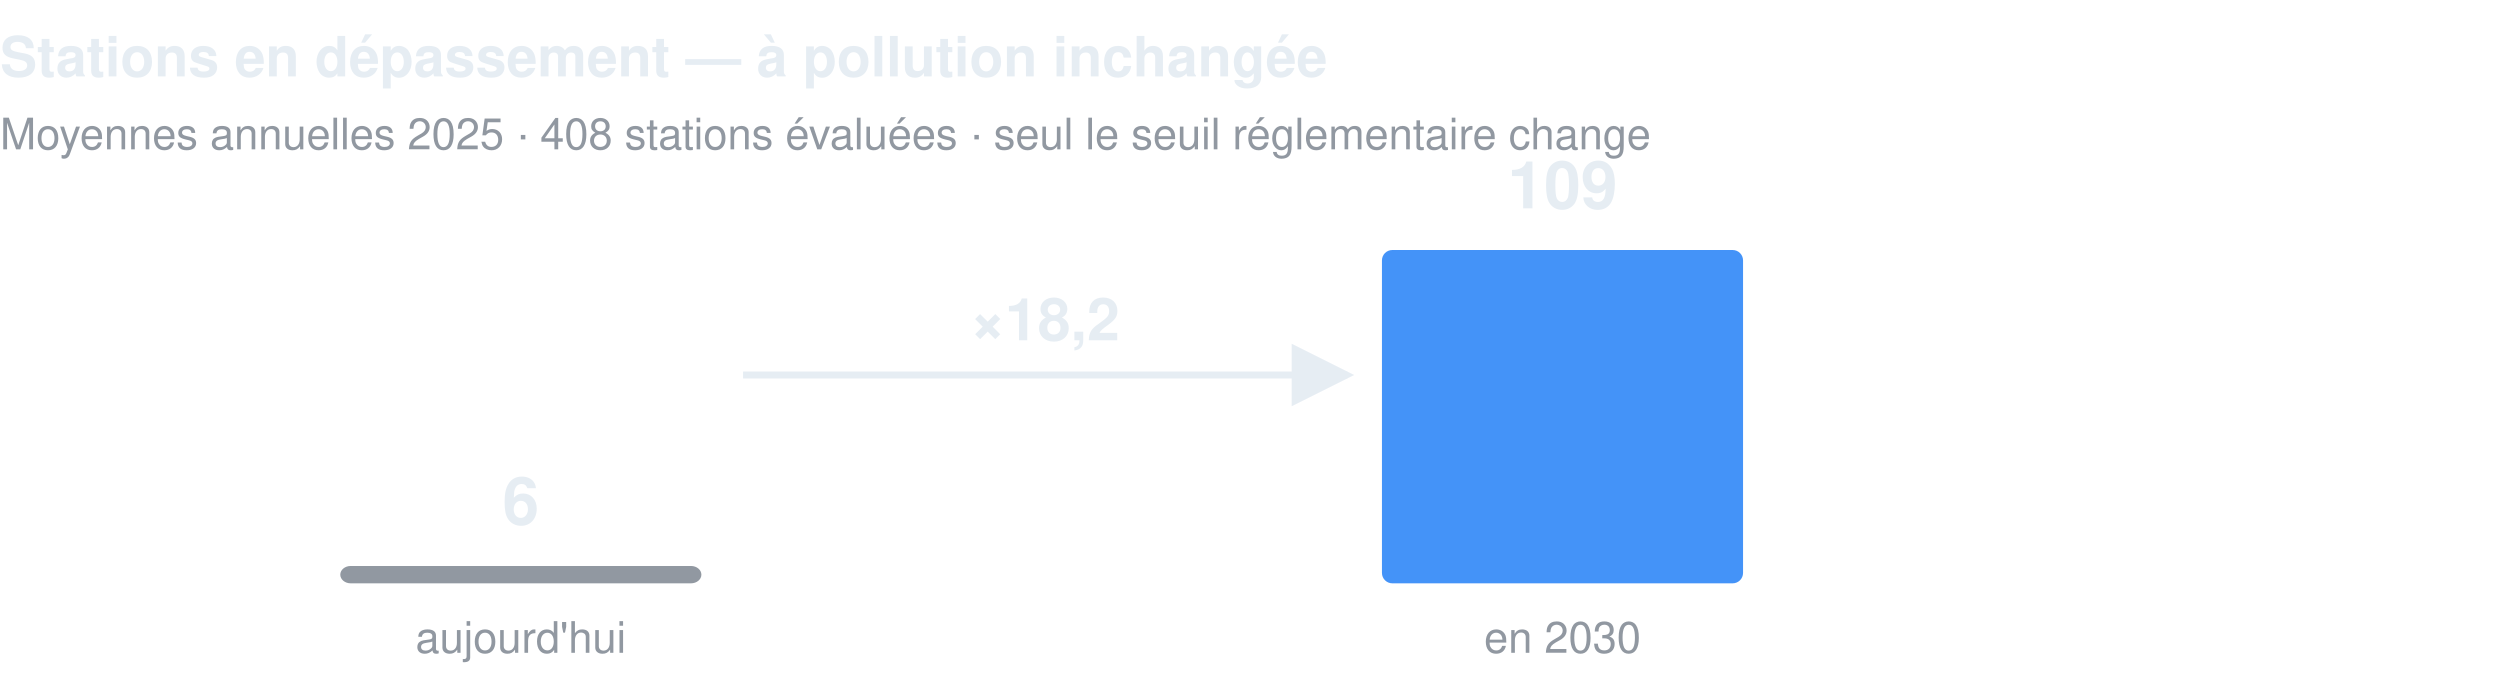
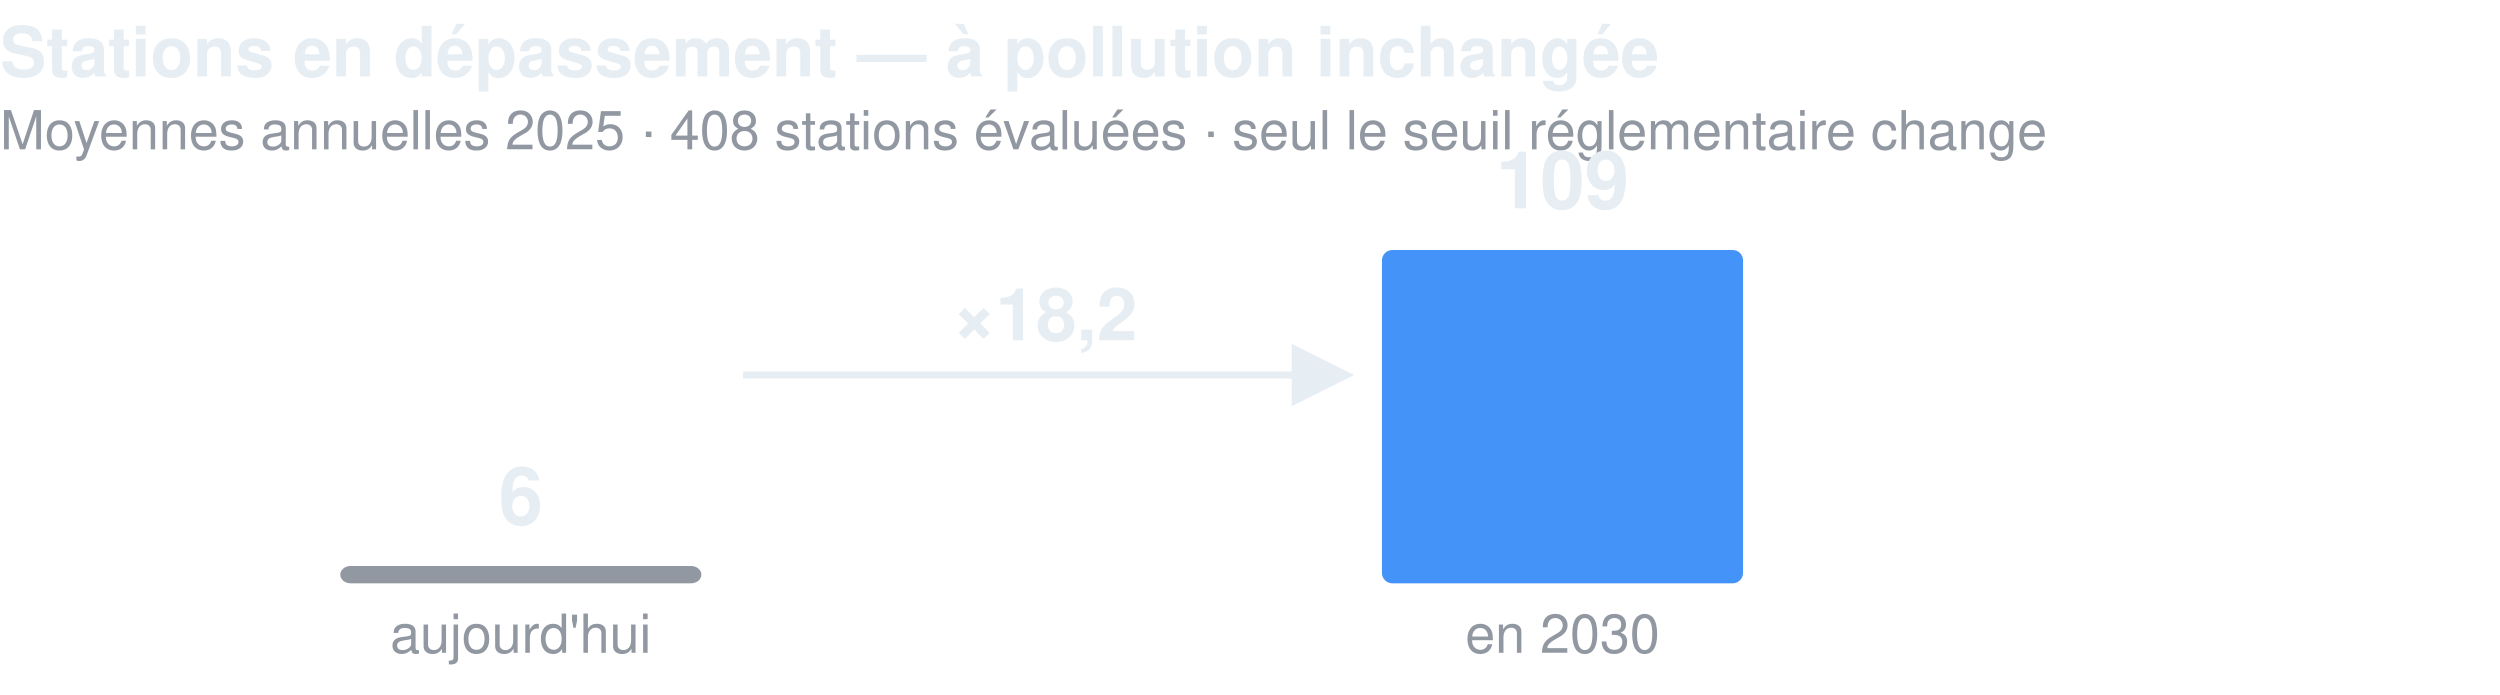
- <svg xmlns="http://www.w3.org/2000/svg" viewBox="0 0 720 200" width="720" height="200" role="img" font-family="-apple-system,BlinkMacSystemFont,'Segoe UI',Helvetica,Arial,sans-serif">
-   <text x="0" y="22" font-size="16" font-weight="600" fill="#e6edf3">Stations en dépassement — à pollution inchangée</text>
-   <text x="0" y="43" font-size="12.5" fill="#9198a1">Moyennes annuelles 2025 · 408 stations évaluées · seul le seuil réglementaire change</text>
+ <svg xmlns="http://www.w3.org/2000/svg" viewBox="0 0 720 200" preserveAspectRatio="xMinYMin meet" role="img" font-family="-apple-system,BlinkMacSystemFont,'Segoe UI',Helvetica,Arial,sans-serif">
+   <text x="0" y="22" font-size="20" font-weight="600" fill="#e6edf3">Stations en dépassement — à pollution inchangée</text>
+   <text x="0" y="43" font-size="15.5" fill="#9198a1">Moyennes annuelles 2025 · 408 stations évaluées · seul le seuil réglementaire change</text>
  <rect x="98" y="163" width="104" height="5" rx="3" fill="#9198a1" />
-   <text x="150" y="151" font-size="19" font-weight="700" text-anchor="middle" fill="#e6edf3">6</text>
-   <text x="150" y="188" font-size="12.5" text-anchor="middle" fill="#9198a1">aujourd'hui</text>
+   <text x="150" y="151" font-size="23" font-weight="700" text-anchor="middle" fill="#e6edf3">6</text>
+   <text x="150" y="188" font-size="15.5" text-anchor="middle" fill="#9198a1">aujourd'hui</text>
  <rect x="398" y="72" width="104" height="96" rx="3" fill="#4493f8" />
-   <text x="450" y="60" font-size="19" font-weight="700" text-anchor="middle" fill="#e6edf3">109</text>
-   <text x="450" y="188" font-size="12.5" text-anchor="middle" fill="#9198a1">en 2030</text>
+   <text x="450" y="60" font-size="23" font-weight="700" text-anchor="middle" fill="#e6edf3">109</text>
+   <text x="450" y="188" font-size="15.5" text-anchor="middle" fill="#9198a1">en 2030</text>
  <path d="M 214 108 L 388 108" stroke="#e6edf3" stroke-width="2" marker-end="url(#p)" />
  <defs>
    <marker id="p" markerWidth="9" markerHeight="9" refX="8" refY="4.5" orient="auto">
      <path d="M0,0 L9,4.5 L0,9 z" fill="#e6edf3" />
    </marker>
  </defs>
-   <text x="301" y="98" font-size="17" font-weight="700" text-anchor="middle" fill="#e6edf3">×18,2</text>
+   <text x="301" y="98" font-size="21" font-weight="700" text-anchor="middle" fill="#e6edf3">×18,2</text>
</svg>
